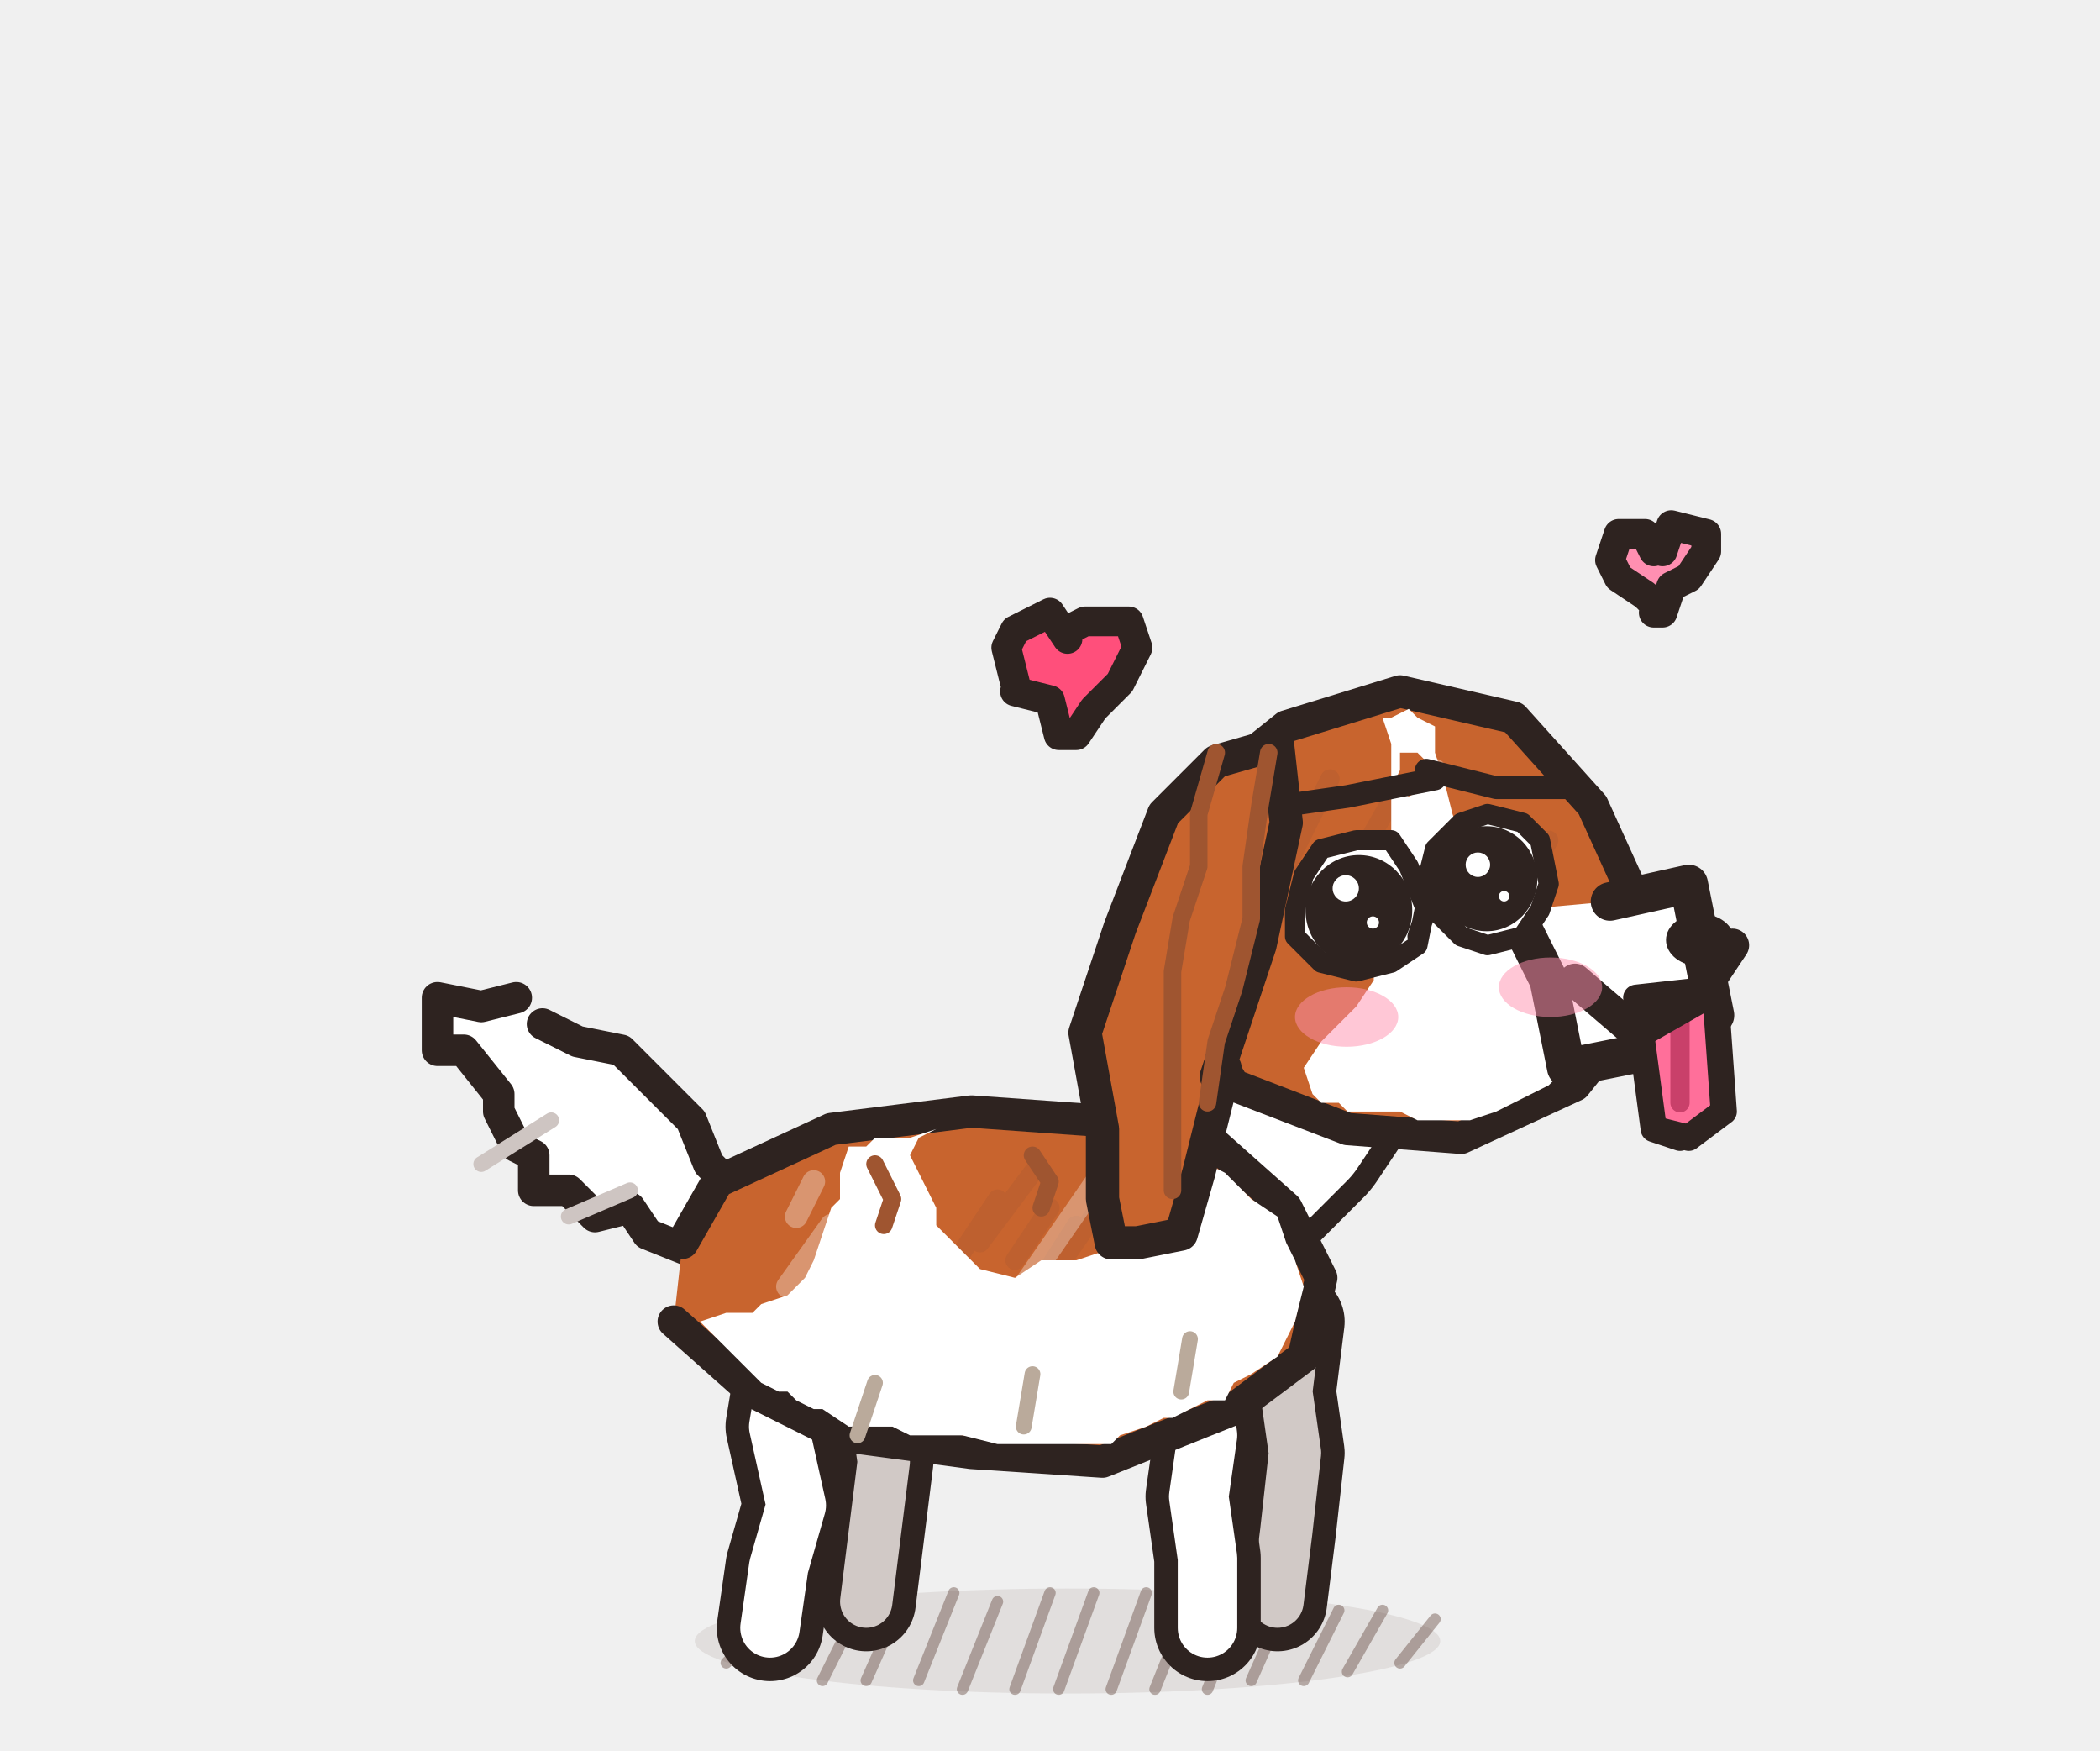
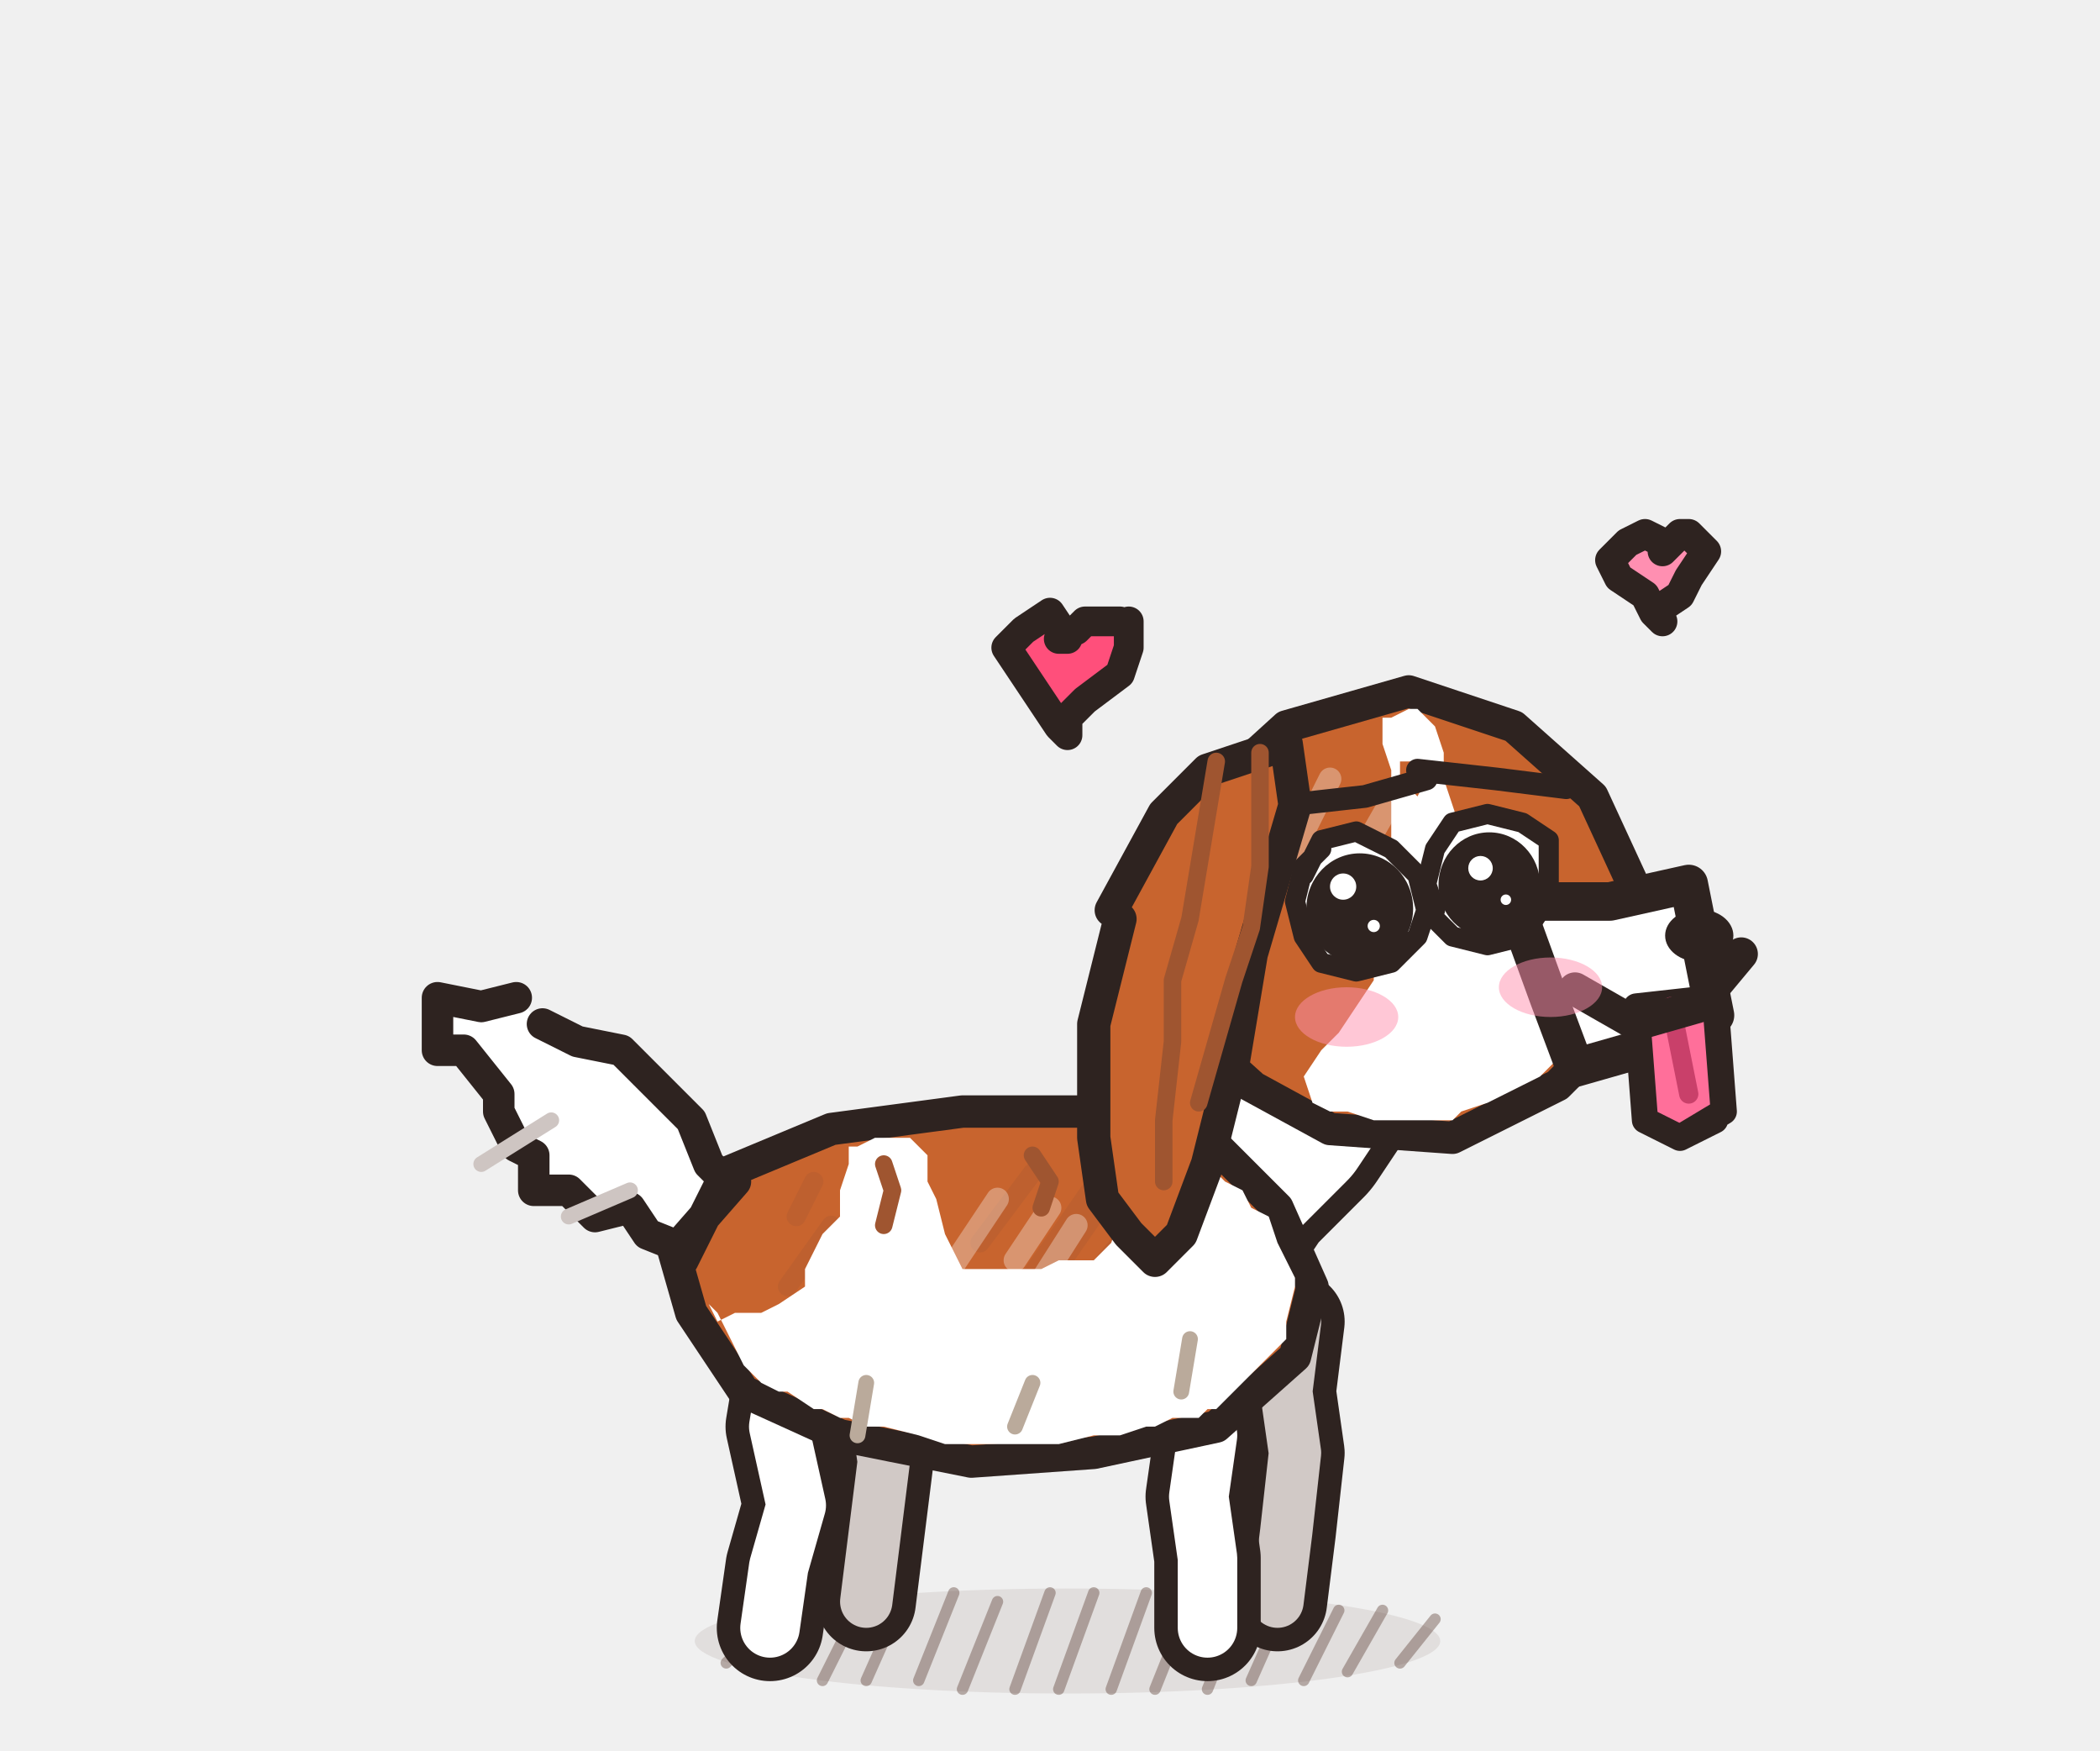
<svg xmlns="http://www.w3.org/2000/svg" width="240" height="200" class="pa-dog pa-pose-happy" viewBox="0 0 240 200" role="img" aria-label="Scone the Cavalier King Charles Spaniel, happy">
  <g>
    <ellipse cx="122" cy="187.5" rx="42.6" ry="6" fill="#5B3D32" opacity="0.1" />
    <path d="M83 190l4 -4M88 191l4 -6M94 192l4 -8M99 192l4 -9M105 192l4 -10M110 193l4 -10M116 193l4 -11M121 193l4 -11M127 193l4 -11M132 193l4 -10M138 193l4 -10M143 192l4 -9M149 192l4 -8M154 191l4 -7M160 190l4 -5" stroke="#5B3D32" stroke-width="1.3" stroke-linecap="round" opacity="0.4" fill="none" />
    <g class="pa-d-f0">
      <path d="M59 114L55 115L50 114L50 120L53 120L57 125L57 127L59 131L61 132L61 136L65 136L68 139L72 138L74 141L79 143L86 139L85 137L81 133L79 128L76 125L74 123L71 120L66 119L62 117Z" fill="#FFFFFF" />
      <path d="M59 114L55 115L50 114L50 120L53 120L57 125L57 127L59 131L61 132L61 136L65 136L68 139L72 138L74 141L79 143L86 139L85 137L81 133L79 128L76 125L74 123L71 120L66 119L62 117" fill="none" stroke="#2E2320" stroke-width="3.6" stroke-linecap="round" stroke-linejoin="round" />
      <path d="M72 136L65 139" fill="none" stroke="#cec5c2" stroke-width="1.8" stroke-linecap="round" stroke-linejoin="round" />
      <path d="M63 128L55 133" fill="none" stroke="#cec5c2" stroke-width="1.8" stroke-linecap="round" stroke-linejoin="round" />
      <g class="pa-d-leg pa-d-leg-FH">
        <path d="M100 152L100 160L101 167L100 175L99 183" fill="none" stroke="#2E2320" stroke-width="11.349" stroke-linecap="round" stroke-linejoin="round" />
        <path d="M100 152L100 160L101 167L100 175L99 183" fill="none" stroke="#d1c9c6" stroke-width="5.984" stroke-linecap="round" stroke-linejoin="round" />
      </g>
      <g class="pa-d-leg pa-d-leg-FF">
        <path d="M148 151L147 159L148 166L147 175L146 183" fill="none" stroke="#2E2320" stroke-width="11.349" stroke-linecap="round" stroke-linejoin="round" />
        <path d="M148 151L147 159L148 166L147 175L146 183" fill="none" stroke="#d1c9c6" stroke-width="5.984" stroke-linecap="round" stroke-linejoin="round" />
      </g>
      <g class="pa-d-leg pa-d-leg-NH">
        <path d="M90 157L89 163L91 172L89 179L88 186" fill="none" stroke="#2E2320" stroke-width="12.165" stroke-linecap="round" stroke-linejoin="round" />
        <path d="M90 157L89 163L91 172L89 179L88 186" fill="none" stroke="#FFFFFF" stroke-width="6.8" stroke-linecap="round" stroke-linejoin="round" />
      </g>
      <g class="pa-d-leg pa-d-leg-NF">
        <path d="M137 156L138 164L137 171L138 178L138 186" fill="none" stroke="#2E2320" stroke-width="12.165" stroke-linecap="round" stroke-linejoin="round" />
        <path d="M137 156L138 164L137 171L138 178L138 186" fill="none" stroke="#FFFFFF" stroke-width="6.8" stroke-linecap="round" stroke-linejoin="round" />
      </g>
      <path d="M137 140L141 134L147 128L151 122L155 116" fill="none" stroke="#2E2320" stroke-width="24.965" stroke-linecap="round" stroke-linejoin="round" />
      <path d="M137 140L141 134L147 128L151 122L155 116" fill="none" stroke="#FFFFFF" stroke-width="19.6" stroke-linecap="round" stroke-linejoin="round" />
-       <path d="M78 142L82 135L95 129L111 127L125 128L138 130L147 138L151 146L149 155L141 161L126 167L111 166L96 164L86 159L77 151Z" fill="#C8642E" />
-       <path d="M78 142L82 135L95 129L111 127L125 128L138 130L147 138L151 146L149 155L141 161L126 167L111 166L96 164L86 159L77 151" fill="none" stroke="#2E2320" stroke-width="3.7" stroke-linecap="round" stroke-linejoin="round" />
-       <path d="M116 144L120 138M124 160L131 149M116 151L123 140M124 147L128 142M114 137L106 149M118 134L112 142M130 156L139 143M118 149L127 136" stroke="#b05b2f" stroke-width="2.2" stroke-linecap="round" opacity=".42" />
-       <path d="M95 156L101 147M90 147L95 140M117 147L126 134M91 139L93 135" stroke="#fff" stroke-width="2.6" stroke-linecap="round" opacity=".32" />
-       <path d="M138 133L137 133L138 132L136 132L135 132L134 131L131 131L129 130L129 130L126 130L127 130L129 130L131 131L131 134L128 138L126 140L126 143L123 144L119 144L116 146L112 145L110 143L107 140L107 138L106 136L104 132L105 130L105 130L107 129L104 130L103 130L100 130L99 131L97 131L96 134L96 137L95 138L94 141L93 144L92 146L90 148L87 149L86 150L83 150L80 151L80 151L80 151L81 152L83 154L84 155L87 158L89 159L90 159L91 160L93 161L94 161L94 161L97 163L97 163L99 163L102 163L104 164L105 164L107 164L110 164L114 165L115 165L118 165L120 165L122 165L125 165L127 165L128 164L131 163L133 162L134 162L136 161L136 161L138 160L138 160L140 160L141 158L143 157L146 155L147 153L148 151L149 147L149 147L148 144L147 142L146 139L143 137L141 135L140 134Z" fill="#FFFFFF" />
+       <path d="M78 144L83 134L95 129L110 127L126 127L139 131L146 138L150 147L148 155L139 163L125 166L111 167L96 164L85 159L79 150Z" fill="#C8642E" />
+       <path d="M78 144L83 134L95 129L110 127L126 127L139 131L146 138L150 147L148 155L139 163L125 166L111 167L96 164L85 159L79 150L77 143L84 135" fill="none" stroke="#2E2320" stroke-width="3.7" stroke-linecap="round" stroke-linejoin="round" />
+       <path d="M124 160L131 149M90 147L95 140M124 147L128 142M117 147L126 134M118 134L112 142M91 139L93 135M118 149L127 136M132 150L137 144" stroke="#b05b2f" stroke-width="2.2" stroke-linecap="round" opacity=".42" />
+       <path d="M116 144L120 138M116 151L123 140M114 137L106 149M130 156L139 143" stroke="#fff" stroke-width="2.6" stroke-linecap="round" opacity=".32" />
+       <path d="M140 135L139 134L138 133L138 133L136 132L135 132L133 131L131 131L128 130L126 129L128 130L129 130L129 132L130 134L129 136L128 139L127 142L125 144L121 144L119 145L115 145L112 145L110 145L108 141L107 137L106 135L106 132L104 130L106 130L104 130L102 130L100 130L98 131L97 131L97 131L97 133L96 136L96 139L94 141L92 145L92 147L89 149L87 150L84 150L82 151L82 151L81 149L81 149L82 150L83 152L84 154L85 156L86 157L87 158L87 158L89 159L90 159L93 161L93 161L94 161L96 162L97 162L99 163L101 163L105 164L108 165L110 165L113 165L114 165L118 165L121 165L125 164L126 164L128 164L131 163L132 163L134 162L137 162L138 161L139 161L139 161L140 160L142 158L143 157L146 154L146 154L147 153L147 151L148 147L148 147L148 146L147 144L146 142L145 139L145 139L143 138L142 136Z" fill="#FFFFFF" />
      <path d="M136 153L135 159" fill="none" stroke="#baaa9b" stroke-width="1.8" stroke-linecap="round" stroke-linejoin="round" />
-       <path d="M118 157L117 163" fill="none" stroke="#baaa9b" stroke-width="1.8" stroke-linecap="round" stroke-linejoin="round" />
-       <path d="M100 158L98 164" fill="none" stroke="#baaa9b" stroke-width="1.8" stroke-linecap="round" stroke-linejoin="round" />
-       <path d="M100 133L102 137L101 140" fill="none" stroke="#9f5530" stroke-width="2" stroke-linecap="round" stroke-linejoin="round" />
+       <path d="M118 158L116 163" fill="none" stroke="#baaa9b" stroke-width="1.8" stroke-linecap="round" stroke-linejoin="round" />
+       <path d="M99 158L98 164" fill="none" stroke="#baaa9b" stroke-width="1.8" stroke-linecap="round" stroke-linejoin="round" />
+       <path d="M101 133L102 136L101 140" fill="none" stroke="#9f5530" stroke-width="2" stroke-linecap="round" stroke-linejoin="round" />
      <path d="M118 132L120 135L119 138" fill="none" stroke="#9f5530" stroke-width="2" stroke-linecap="round" stroke-linejoin="round" />
-       <path d="M134 115L132 104L137 91L147 83L160 79L173 82L182 92L187 103L188 114L180 124L167 130L154 129L141 124Z" fill="#C8642E" />
-       <path d="M134 115L132 104L137 91L147 83L160 79L173 82L182 92L187 103L188 114L180 124L167 130L154 129L141 124L135 114" fill="none" stroke="#2E2320" stroke-width="3.7" stroke-linecap="round" stroke-linejoin="round" />
-       <path d="M153 102L161 88M170 107L174 98M147 99L152 89M177 96L173 103" stroke="#b05b2f" stroke-width="2.2" stroke-linecap="round" opacity=".42" />
-       <path d="M159 100L163 92M164 88L161 94" stroke="#fff" stroke-width="2.6" stroke-linecap="round" opacity=".32" />
-       <path d="M159 82L161 81L162 82L164 83L164 86L165 89L166 93L167 96L167 99L168 102L168 105L171 105L174 105L177 105L180 105L184 104L185 104L185 103L186 106L186 109L186 112L186 113L186 113L185 114L184 116L182 118L181 120L179 122L178 123L178 123L177 124L175 125L173 126L171 127L168 128L167 128L165 128L162 128L160 127L157 127L154 127L154 127L153 126L151 126L150 125L149 122L151 119L153 117L155 115L157 112L157 110L158 107L159 104L159 101L159 97L159 94L159 91L159 88L159 85L158 82Z" fill="#FFFFFF" />
-       <path d="M164 88L163 90L161 91L159 90L160 88L160 86L162 86Z" fill="#C8642E" />
-       <path d="M184 103L193 101L196 116L189 120L179 122L177 112L173 104Z" fill="#FFFFFF" />
-       <path d="M184 103L193 101L196 116L189 120L179 122L177 112L173 104" fill="none" stroke="#2E2320" stroke-width="4.4" stroke-linecap="round" stroke-linejoin="round" />
-       <path d="M163 103L162 108L159 110L155 111L151 110L148 107L148 104L149 100L151 97L155 96L159 96L161 99Z" fill="#FFFFFF" />
-       <path d="M163 103L162 108L159 110L155 111L151 110L148 107L148 104L149 100L151 97L155 96L159 96L161 99L163 104L162 107" fill="none" stroke="#2E2320" stroke-width="2.3" stroke-linecap="round" stroke-linejoin="round" />
-       <ellipse cx="155.3" cy="104" rx="6.1" ry="6.3" fill="#2E2320" />
-       <ellipse cx="153.8" cy="101.5" rx="1.5" ry="1.5" fill="#FFFFFF" />
-       <ellipse cx="156.9" cy="105.4" rx="0.7" ry="0.7" fill="#FFFFFF" />
-       <path d="M147 92L154 91L164 89" fill="none" stroke="#2E2320" stroke-width="2.6" stroke-linecap="round" stroke-linejoin="round" />
-       <path d="M163 101L164 97L167 94L170 93L174 94L176 96L177 101L176 104L174 107L170 108L167 107L164 104Z" fill="#FFFFFF" />
-       <path d="M163 101L164 97L167 94L170 93L174 94L176 96L177 101L176 104L174 107L170 108L167 107L164 104L163 101L164 97" fill="none" stroke="#2E2320" stroke-width="2.3" stroke-linecap="round" stroke-linejoin="round" />
-       <ellipse cx="169.9" cy="100.4" rx="5.8" ry="6" fill="#2E2320" />
-       <ellipse cx="168.9" cy="98.8" rx="1.4" ry="1.4" fill="#FFFFFF" />
-       <ellipse cx="171.9" cy="102.4" rx="0.6" ry="0.6" fill="#FFFFFF" />
-       <path d="M163 88L171 90L179 90" fill="none" stroke="#2E2320" stroke-width="2.6" stroke-linecap="round" stroke-linejoin="round" />
-       <ellipse cx="194.3" cy="107.4" rx="3.9" ry="3" fill="#2E2320" />
-       <path d="M192 130L189 129L187 114L196 113L197 127Z" fill="#FF6F9A" />
-       <path d="M192 130L189 129L187 114L196 113L197 127L193 130L189 129" fill="none" stroke="#2E2320" stroke-width="3" stroke-linecap="round" stroke-linejoin="round" />
-       <path d="M192 116L192 126" fill="none" stroke="#C9406A" stroke-width="2.2" stroke-linecap="round" stroke-linejoin="round" />
-       <path d="M180 112L187 118L194 114L198 108" fill="none" stroke="#2E2320" stroke-width="3.8" stroke-linecap="round" stroke-linejoin="round" />
+       <path d="M143 124L133 115L131 104L136 93L147 83L161 79L173 83L182 91L188 104L187 115L178 124L166 130L152 129Z" fill="#C8642E" />
+       <path d="M143 124L133 115L131 104L136 93L147 83L161 79L173 83L182 91L188 104L187 115L178 124L166 130L152 129L141 123" fill="none" stroke="#2E2320" stroke-width="3.7" stroke-linecap="round" stroke-linejoin="round" />
+       <path d="M170 107L174 98M164 88L161 94M177 96L173 103M141 102L144 95" stroke="#b05b2f" stroke-width="2.2" stroke-linecap="round" opacity=".42" />
+       <path d="M153 102L161 88M147 99L152 89" stroke="#fff" stroke-width="2.6" stroke-linecap="round" opacity=".32" />
+       <path d="M159 82L161 81L162 81L163 82L164 83L165 86L165 89L166 92L167 95L167 98L168 101L168 104L172 105L175 105L178 106L181 105L184 105L186 104L186 104L186 107L186 110L186 113L186 115L186 115L186 115L185 115L184 116L183 117L181 118L180 120L178 121L177 122L176 123L174 124L172 125L170 126L167 127L166 128L165 128L162 128L160 128L157 128L154 127L153 127L152 127L150 126L149 123L151 120L153 118L155 115L157 112L157 109L158 106L158 103L158 100L159 97L159 93L159 90L159 88L158 85L158 82Z" fill="#FFFFFF" />
+       <path d="M164 88L163 89L162 91L160 89L160 87L161 87L162 87Z" fill="#C8642E" />
+       <path d="M195 116L187 120L180 122L177 114L173 103L184 103L193 101Z" fill="#FFFFFF" />
+       <path d="M195 116L187 120L180 122L177 114L173 103L184 103L193 101L196 116" fill="none" stroke="#2E2320" stroke-width="4.4" stroke-linecap="round" stroke-linejoin="round" />
+       <path d="M149 100L151 96L155 95L159 97L162 100L163 104L162 107L159 110L155 111L151 110L149 107L148 103Z" fill="#FFFFFF" />
+       <path d="M149 100L151 96L155 95L159 97L162 100L163 104L162 107L159 110L155 111L151 110L149 107L148 103L149 99L151 97" fill="none" stroke="#2E2320" stroke-width="2.3" stroke-linecap="round" stroke-linejoin="round" />
+       <ellipse cx="155.4" cy="103.8" rx="6.1" ry="6.3" fill="#2E2320" />
+       <ellipse cx="153.5" cy="101.3" rx="1.5" ry="1.5" fill="#FFFFFF" />
+       <ellipse cx="157" cy="105.8" rx="0.7" ry="0.7" fill="#FFFFFF" />
+       <path d="M147 92L156 91L163 89" fill="none" stroke="#2E2320" stroke-width="2.6" stroke-linecap="round" stroke-linejoin="round" />
+       <path d="M164 104L163 101L164 97L166 94L170 93L174 94L177 96L177 101L176 104L174 107L170 108L166 107Z" fill="#FFFFFF" />
+       <path d="M164 104L163 101L164 97L166 94L170 93L174 94L177 96L177 101L176 104L174 107L170 108L166 107L163 104L163 101" fill="none" stroke="#2E2320" stroke-width="2.3" stroke-linecap="round" stroke-linejoin="round" />
+       <ellipse cx="170.2" cy="101.1" rx="5.8" ry="6" fill="#2E2320" />
+       <ellipse cx="169.2" cy="99.2" rx="1.4" ry="1.4" fill="#FFFFFF" />
+       <ellipse cx="172.1" cy="102.8" rx="0.6" ry="0.6" fill="#FFFFFF" />
+       <path d="M162 88L171 89L179 90" fill="none" stroke="#2E2320" stroke-width="2.6" stroke-linecap="round" stroke-linejoin="round" />
+       <ellipse cx="194.2" cy="106.9" rx="3.9" ry="3" fill="#2E2320" />
+       <path d="M196 128L192 130L188 128L187 115L196 114Z" fill="#FF6F9A" />
+       <path d="M196 128L192 130L188 128L187 115L196 114L197 127L192 130" fill="none" stroke="#2E2320" stroke-width="3" stroke-linecap="round" stroke-linejoin="round" />
+       <path d="M191 115L193 125" fill="none" stroke="#C9406A" stroke-width="2.2" stroke-linecap="round" stroke-linejoin="round" />
+       <path d="M180 113L187 117L194 115L199 109" fill="none" stroke="#2E2320" stroke-width="3.8" stroke-linecap="round" stroke-linejoin="round" />
      <ellipse cx="153.9" cy="116.2" rx="5.9" ry="3.4" fill="#FF8FAE" opacity=".5" />
      <ellipse cx="177.2" cy="112.8" rx="5.9" ry="3.4" fill="#FF8FAE" opacity=".5" />
-       <path d="M139 123L144 108L147 94L146 85L139 87L133 93L128 106L124 118L126 129L126 137L127 142L130 142L135 141L137 134Z" fill="#C8642E" />
-       <path d="M139 123L144 108L147 94L146 85L139 87L133 93L128 106L124 118L126 129L126 137L127 142L130 142L135 141L137 134L140 122" fill="none" stroke="#2E2320" stroke-width="3.8" stroke-linecap="round" stroke-linejoin="round" />
-       <path d="M145 86L144 92L143 99L143 105L141 113L139 119L138 126" fill="none" stroke="#9f5530" stroke-width="2" stroke-linecap="round" stroke-linejoin="round" />
-       <path d="M139 86L137 93L137 99L135 105L134 111L134 120L134 128L134 136" fill="none" stroke="#9f5530" stroke-width="2" stroke-linecap="round" stroke-linejoin="round" />
-       <path d="M116 78L115 74L116 72L120 70L122 73L122 73L122 72L124 71L129 71L130 74L128 78L125 81L123 84L123 84L121 84L120 80Z" fill="#FF4F7B" />
-       <path d="M116 78L115 74L116 72L120 70L122 73L122 73L122 72L124 71L129 71L130 74L128 78L125 81L123 84L123 84L121 84L120 80L116 79" fill="none" stroke="#2E2320" stroke-width="3.4" stroke-linecap="round" stroke-linejoin="round" />
-       <path d="M189 62L189 62L190 63L191 60L195 61L195 63L193 66L191 67L190 70L189 70L190 70L188 68L185 66L184 64L185 61L188 61Z" fill="#FF8FB1" />
-       <path d="M189 62L189 62L190 63L191 60L195 61L195 63L193 66L191 67L190 70L189 70L190 70L188 68L185 66L184 64L185 61L188 61L189 63" fill="none" stroke="#2E2320" stroke-width="3.4" stroke-linecap="round" stroke-linejoin="round" />
+       <path d="M128 105L125 117L125 130L126 137L129 141L132 144L135 141L138 133L141 121L143 109L148 92L147 85L138 88L133 93Z" fill="#C8642E" />
+       <path d="M128 105L125 117L125 130L126 137L129 141L132 144L135 141L138 133L141 121L143 109L148 92L147 85L138 88L133 93L127 104" fill="none" stroke="#2E2320" stroke-width="3.8" stroke-linecap="round" stroke-linejoin="round" />
+       <path d="M144 86L144 93L144 99L143 106L141 112L139 119L137 126" fill="none" stroke="#9f5530" stroke-width="2" stroke-linecap="round" stroke-linejoin="round" />
+       <path d="M139 87L138 93L137 99L136 105L134 112L134 119L133 128L133 135" fill="none" stroke="#9f5530" stroke-width="2" stroke-linecap="round" stroke-linejoin="round" />
+       <path d="M129 71L129 74L128 77L124 80L122 82L122 84L121 83L119 80L117 77L115 74L117 72L120 70L122 73L121 73L123 72L124 71Z" fill="#FF4F7B" />
+       <path d="M129 71L129 74L128 77L124 80L122 82L122 84L121 83L119 80L117 77L115 74L117 72L120 70L122 73L121 73L123 72L124 71L128 71" fill="none" stroke="#2E2320" stroke-width="3.4" stroke-linecap="round" stroke-linejoin="round" />
+       <path d="M190 63L190 63L192 61L193 61L195 63L193 66L192 68L189 70L190 71L189 70L188 68L185 66L184 64L186 62L188 61L190 62Z" fill="#FF8FB1" />
+       <path d="M190 63L190 63L192 61L193 61L195 63L193 66L192 68L189 70L190 71L189 70L188 68L185 66L184 64L186 62L188 61L190 62" fill="none" stroke="#2E2320" stroke-width="3.4" stroke-linecap="round" stroke-linejoin="round" />
    </g>
  </g>
</svg>
